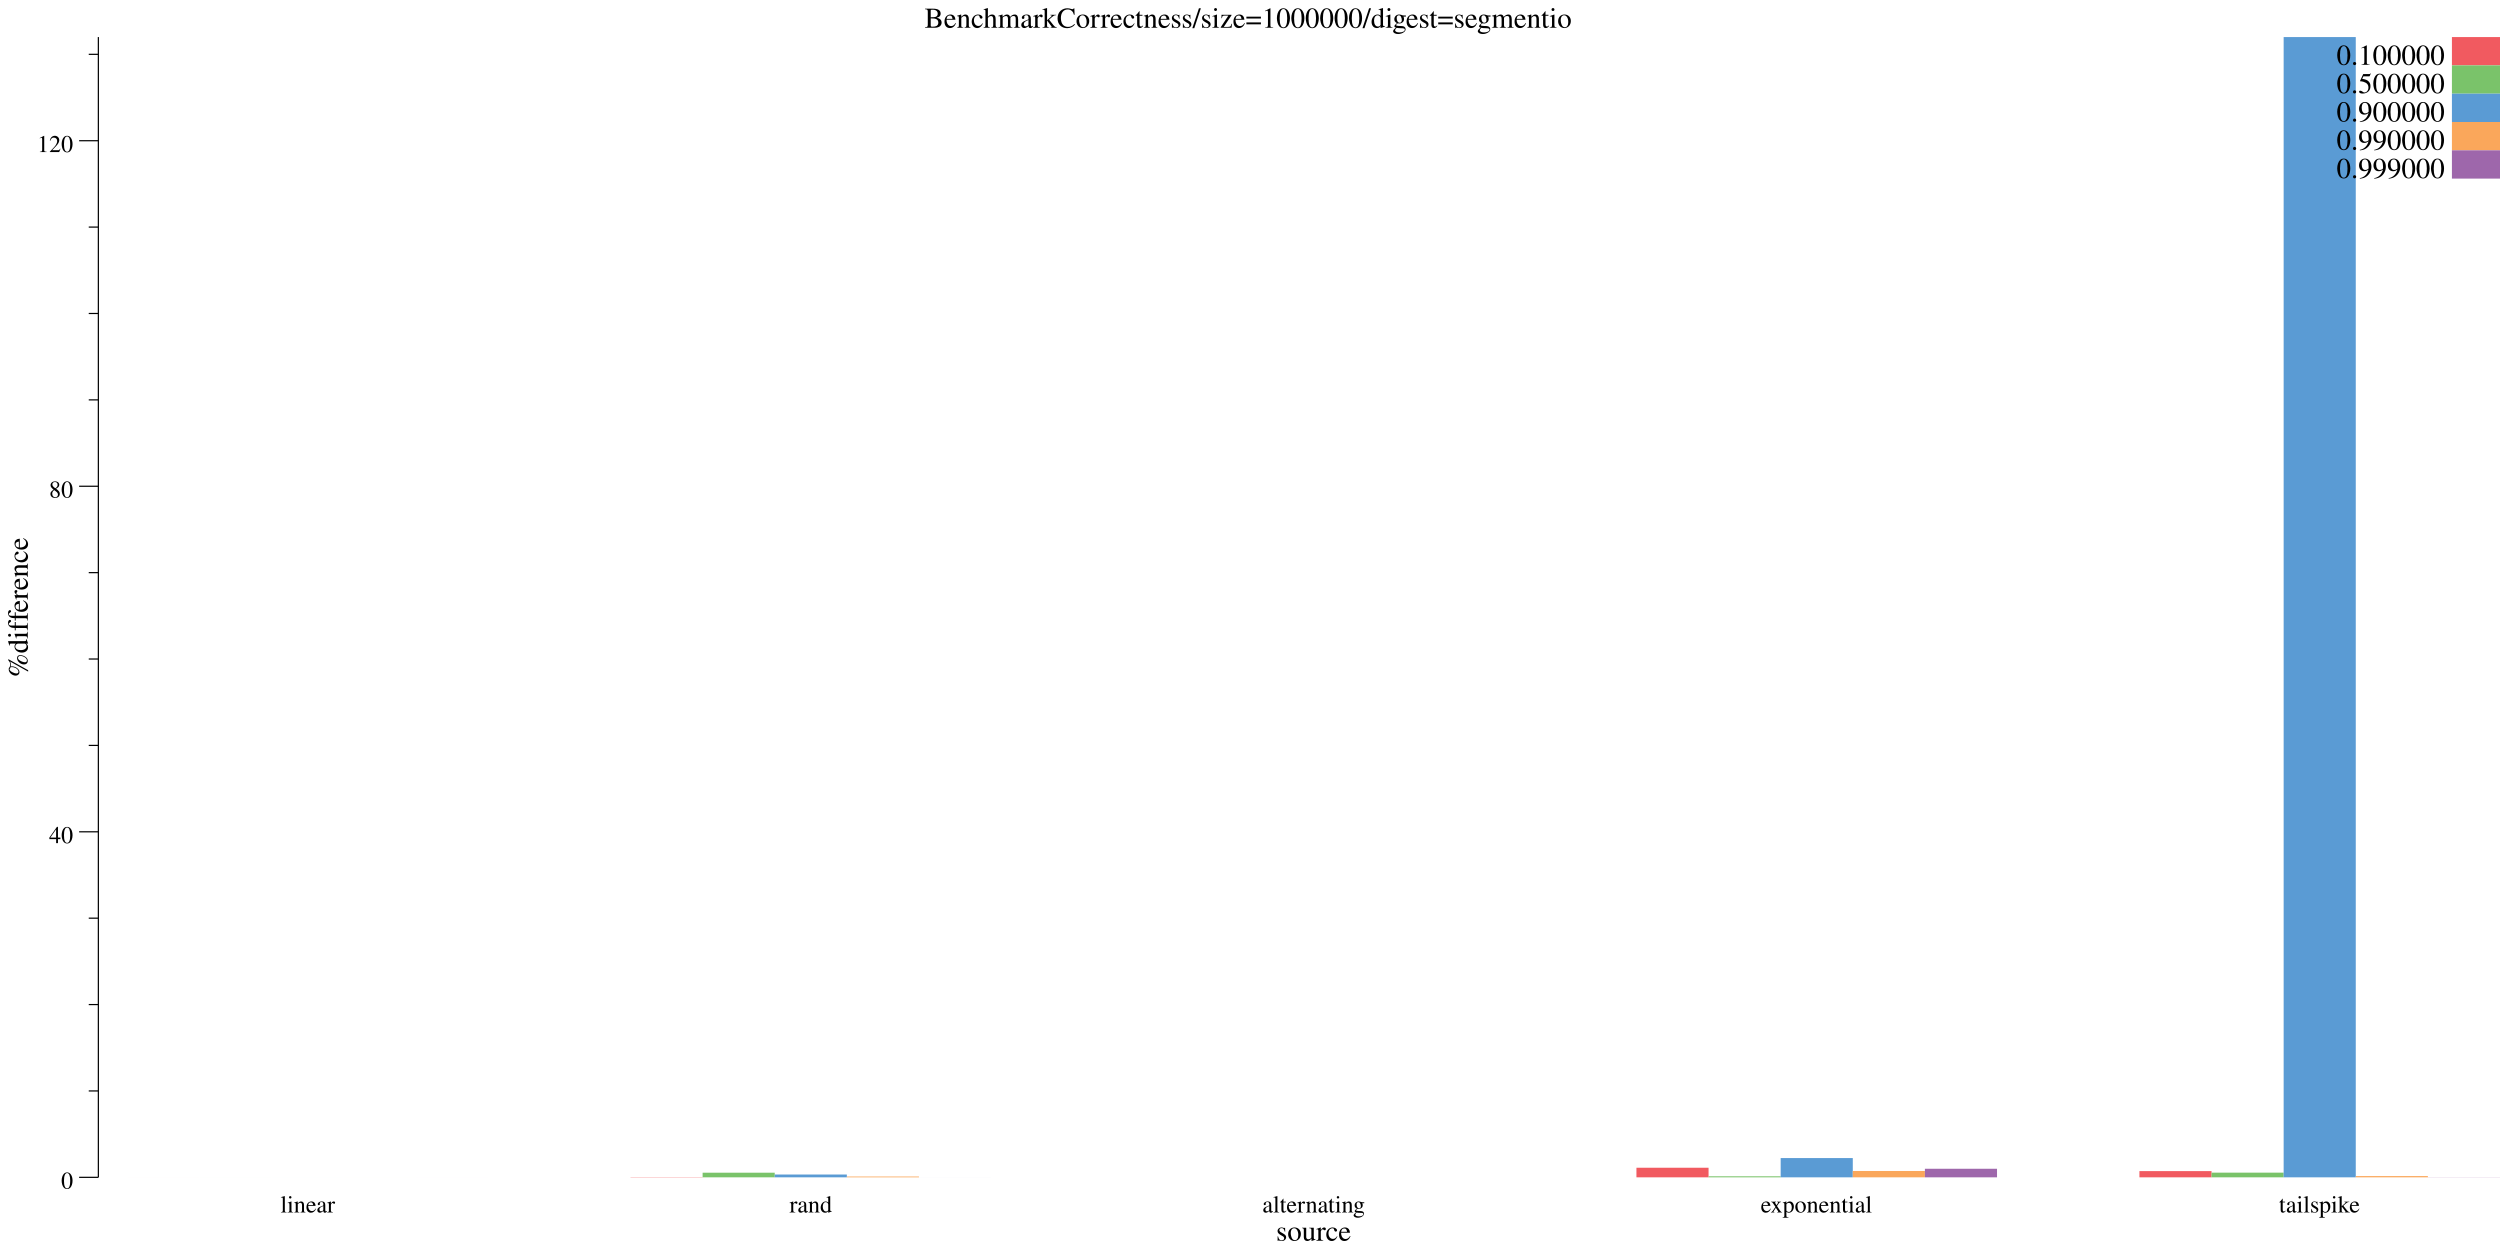
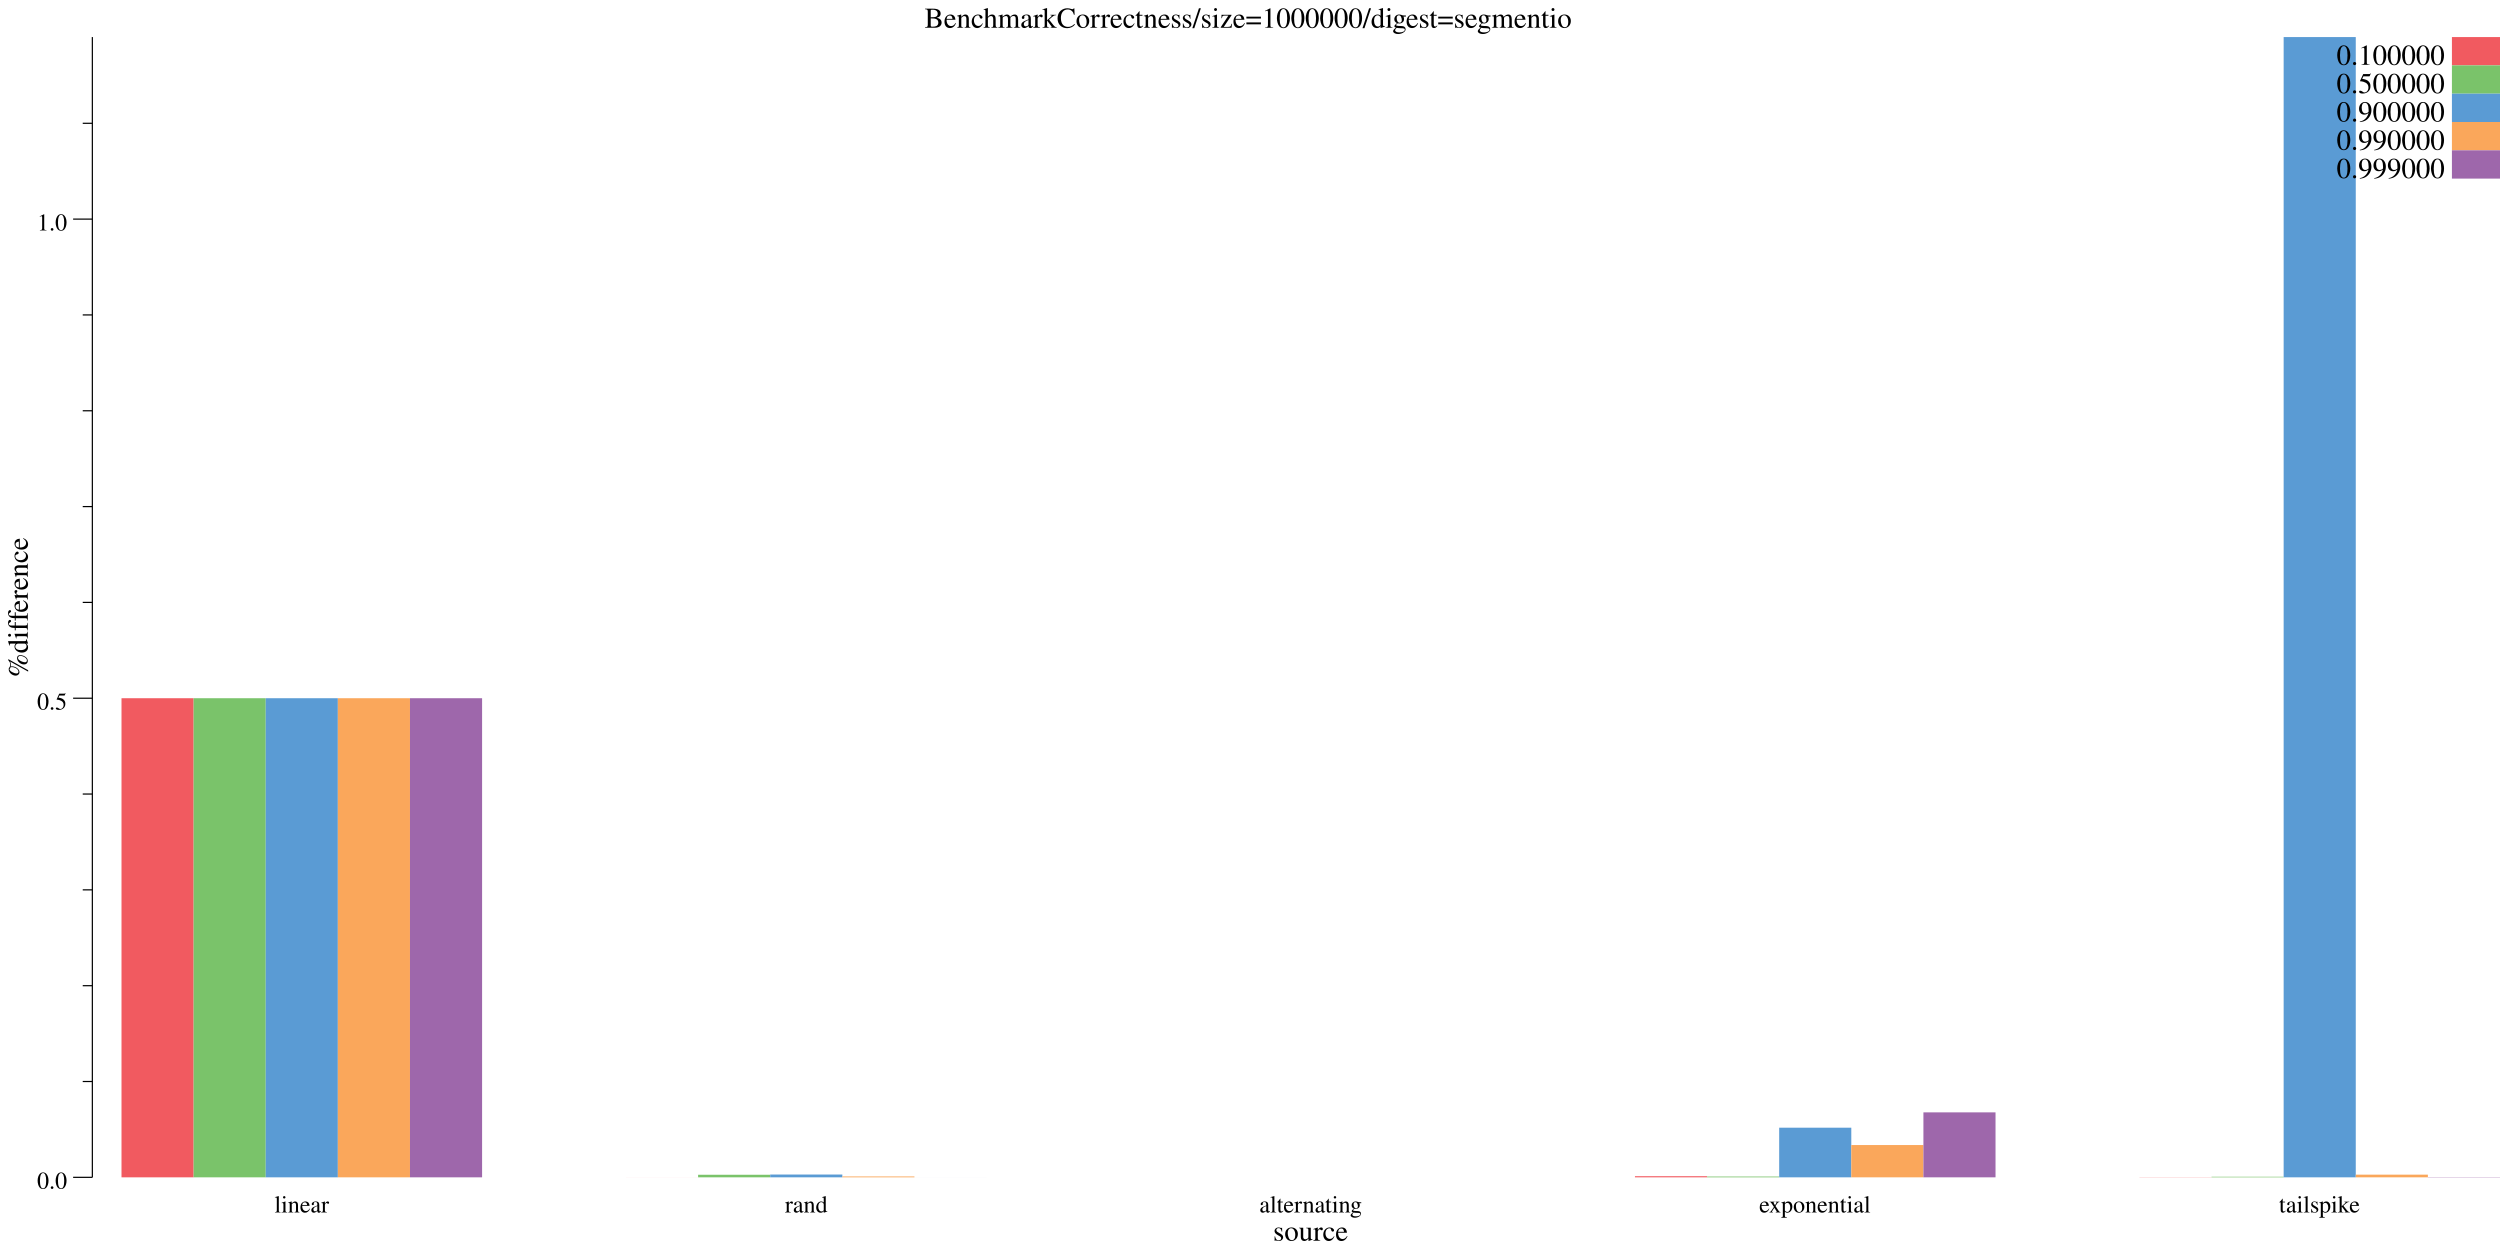
<svg xmlns="http://www.w3.org/2000/svg" width="1040pt" height="520pt" viewBox="0 0 1040 520">
  <g transform="scale(1, -1) translate(0, -520)">
    <path d="M0,0L1040,0L1040,520L0,520Z" style="fill:#FFFFFF" />
    <text x="384.6" y="-508.45" transform="scale(1, -1)" style="font-family:Times;font-weight:normal;font-style:normal;font-size:12px">BenchmarkCorrectness/size=1000000/digest=segmentio</text>
-     <text x="530.86" y="-3.861" transform="scale(1, -1)" style="font-family:Times;font-weight:normal;font-style:normal;font-size:12px">source</text>
-     <text x="116.67" y="-15.602" transform="scale(1, -1)" style="font-family:Times;font-weight:normal;font-style:normal;font-size:10px">linear</text>
-     <text x="328.4" y="-15.602" transform="scale(1, -1)" style="font-family:Times;font-weight:normal;font-style:normal;font-size:10px">rand</text>
-     <text x="525.14" y="-15.602" transform="scale(1, -1)" style="font-family:Times;font-weight:normal;font-style:normal;font-size:10px">alternating</text>
-     <text x="732.44" y="-15.602" transform="scale(1, -1)" style="font-family:Times;font-weight:normal;font-style:normal;font-size:10px">exponential</text>
+     <text x="529.61" y="-3.861" transform="scale(1, -1)" style="font-family:Times;font-weight:normal;font-style:normal;font-size:12px">source</text>
+     <text x="114.17" y="-15.602" transform="scale(1, -1)" style="font-family:Times;font-weight:normal;font-style:normal;font-size:10px">linear</text>
+     <text x="326.53" y="-15.602" transform="scale(1, -1)" style="font-family:Times;font-weight:normal;font-style:normal;font-size:10px">rand</text>
+     <text x="523.89" y="-15.602" transform="scale(1, -1)" style="font-family:Times;font-weight:normal;font-style:normal;font-size:10px">alternating</text>
+     <text x="731.81" y="-15.602" transform="scale(1, -1)" style="font-family:Times;font-weight:normal;font-style:normal;font-size:10px">exponential</text>
    <text x="948.06" y="-15.602" transform="scale(1, -1)" style="font-family:Times;font-weight:normal;font-style:normal;font-size:10px">tailspike</text>
    <g transform="rotate(90)">
      <text x="238.2" y="11.555" transform="scale(1, -1)" style="font-family:Times;font-weight:normal;font-style:normal;font-size:12px">%difference</text>
    </g>
-     <text x="25.416" y="-25.509" transform="scale(1, -1)" style="font-family:Times;font-weight:normal;font-style:normal;font-size:10px">0</text>
-     <text x="20.416" y="-169.25" transform="scale(1, -1)" style="font-family:Times;font-weight:normal;font-style:normal;font-size:10px">40</text>
-     <text x="20.416" y="-313" transform="scale(1, -1)" style="font-family:Times;font-weight:normal;font-style:normal;font-size:10px">80</text>
-     <text x="15.416" y="-456.74" transform="scale(1, -1)" style="font-family:Times;font-weight:normal;font-style:normal;font-size:10px">120</text>
-     <path d="M32.916,30.23L40.916,30.23" style="fill:none;stroke:#000000;stroke-width:0.5" />
-     <path d="M32.916,173.97L40.916,173.97" style="fill:none;stroke:#000000;stroke-width:0.5" />
-     <path d="M32.916,317.72L40.916,317.72" style="fill:none;stroke:#000000;stroke-width:0.5" />
-     <path d="M32.916,461.46L40.916,461.46" style="fill:none;stroke:#000000;stroke-width:0.5" />
-     <path d="M36.916,66.166L40.916,66.166" style="fill:none;stroke:#000000;stroke-width:0.5" />
-     <path d="M36.916,102.1L40.916,102.1" style="fill:none;stroke:#000000;stroke-width:0.5" />
-     <path d="M36.916,138.04L40.916,138.04" style="fill:none;stroke:#000000;stroke-width:0.5" />
-     <path d="M36.916,209.91L40.916,209.91" style="fill:none;stroke:#000000;stroke-width:0.5" />
-     <path d="M36.916,245.85L40.916,245.85" style="fill:none;stroke:#000000;stroke-width:0.5" />
-     <path d="M36.916,281.78L40.916,281.78" style="fill:none;stroke:#000000;stroke-width:0.5" />
-     <path d="M36.916,353.65L40.916,353.65" style="fill:none;stroke:#000000;stroke-width:0.5" />
-     <path d="M36.916,389.59L40.916,389.59" style="fill:none;stroke:#000000;stroke-width:0.5" />
-     <path d="M36.916,425.53L40.916,425.53" style="fill:none;stroke:#000000;stroke-width:0.5" />
-     <path d="M36.916,497.4L40.916,497.4" style="fill:none;stroke:#000000;stroke-width:0.5" />
-     <path d="M40.916,30.23L40.916,504.58" style="fill:none;stroke:#000000;stroke-width:0.5" />
-     <path d="M53.048,30.23L53.048,30.232L83.048,30.232L83.048,30.23Z" style="fill:#F15A60" />
-     <path d="M262.29,30.23L262.29,30.331L292.29,30.331L292.29,30.23Z" style="fill:#F15A60" />
-     <path d="M471.52,30.23L471.52,30.23L501.52,30.23L501.52,30.23Z" style="fill:#F15A60" />
-     <path d="M680.76,30.23L680.76,34.219L710.76,34.219L710.76,30.23Z" style="fill:#F15A60" />
-     <path d="M890,30.23L890,32.818L920,32.818L920,30.23Z" style="fill:#F15A60" />
-     <path d="M83.048,30.23L83.048,30.231L113.05,30.231L113.05,30.23Z" style="fill:#7AC36A" />
-     <path d="M292.29,30.23L292.29,32.157L322.29,32.157L322.29,30.23Z" style="fill:#7AC36A" />
-     <path d="M501.52,30.23L501.52,30.23L531.52,30.23L531.52,30.23Z" style="fill:#7AC36A" />
-     <path d="M710.76,30.23L710.76,30.658L740.76,30.658L740.76,30.23Z" style="fill:#7AC36A" />
-     <path d="M920,30.23L920,32.178L950,32.178L950,30.23Z" style="fill:#7AC36A" />
-     <path d="M113.05,30.23L113.05,30.231L143.05,30.231L143.05,30.23Z" style="fill:#5A9BD4" />
-     <path d="M322.29,30.23L322.29,31.398L352.29,31.398L352.29,30.23Z" style="fill:#5A9BD4" />
-     <path d="M531.52,30.23L531.52,30.23L561.52,30.23L561.52,30.23Z" style="fill:#5A9BD4" />
-     <path d="M740.76,30.23L740.76,38.244L770.76,38.244L770.76,30.23Z" style="fill:#5A9BD4" />
+     <text x="15.416" y="-25.509" transform="scale(1, -1)" style="font-family:Times;font-weight:normal;font-style:normal;font-size:10px">0.0</text>
+     <text x="15.416" y="-224.82" transform="scale(1, -1)" style="font-family:Times;font-weight:normal;font-style:normal;font-size:10px">0.5</text>
+     <text x="15.416" y="-424.13" transform="scale(1, -1)" style="font-family:Times;font-weight:normal;font-style:normal;font-size:10px">1.0</text>
+     <path d="M30.416,30.23L38.416,30.23" style="fill:none;stroke:#000000;stroke-width:0.5" />
+     <path d="M30.416,229.54L38.416,229.54" style="fill:none;stroke:#000000;stroke-width:0.5" />
+     <path d="M30.416,428.85L38.416,428.85" style="fill:none;stroke:#000000;stroke-width:0.5" />
+     <path d="M34.416,70.092L38.416,70.092" style="fill:none;stroke:#000000;stroke-width:0.5" />
+     <path d="M34.416,109.95L38.416,109.95" style="fill:none;stroke:#000000;stroke-width:0.5" />
+     <path d="M34.416,149.82L38.416,149.82" style="fill:none;stroke:#000000;stroke-width:0.5" />
+     <path d="M34.416,189.68L38.416,189.68" style="fill:none;stroke:#000000;stroke-width:0.5" />
+     <path d="M34.416,269.4L38.416,269.4" style="fill:none;stroke:#000000;stroke-width:0.5" />
+     <path d="M34.416,309.26L38.416,309.26" style="fill:none;stroke:#000000;stroke-width:0.5" />
+     <path d="M34.416,349.12L38.416,349.12" style="fill:none;stroke:#000000;stroke-width:0.5" />
+     <path d="M34.416,388.99L38.416,388.99" style="fill:none;stroke:#000000;stroke-width:0.5" />
+     <path d="M34.416,468.71L38.416,468.71" style="fill:none;stroke:#000000;stroke-width:0.5" />
+     <path d="M38.416,30.23L38.416,504.58" style="fill:none;stroke:#000000;stroke-width:0.5" />
+     <path d="M50.548,30.23L50.548,229.54L80.548,229.54L80.548,30.23Z" style="fill:#F15A60" />
+     <path d="M260.41,30.23L260.41,30.242L290.41,30.242L290.41,30.23Z" style="fill:#F15A60" />
+     <path d="M470.27,30.23L470.27,30.23L500.27,30.23L500.27,30.23Z" style="fill:#F15A60" />
+     <path d="M680.14,30.23L680.14,30.697L710.14,30.697L710.14,30.23Z" style="fill:#F15A60" />
+     <path d="M890,30.23L890,30.294L920,30.294L920,30.23Z" style="fill:#F15A60" />
+     <path d="M80.548,30.23L80.548,229.54L110.55,229.54L110.55,30.23Z" style="fill:#7AC36A" />
+     <path d="M290.41,30.23L290.41,31.299L320.41,31.299L320.41,30.23Z" style="fill:#7AC36A" />
+     <path d="M500.27,30.23L500.27,30.23L530.27,30.23L530.27,30.23Z" style="fill:#7AC36A" />
+     <path d="M710.14,30.23L710.14,30.558L740.14,30.558L740.14,30.23Z" style="fill:#7AC36A" />
+     <path d="M920,30.23L920,30.47L950,30.47L950,30.23Z" style="fill:#7AC36A" />
+     <path d="M110.55,30.23L110.55,229.54L140.55,229.54L140.55,30.23Z" style="fill:#5A9BD4" />
+     <path d="M320.41,30.23L320.41,31.394L350.41,31.394L350.41,30.23Z" style="fill:#5A9BD4" />
+     <path d="M530.27,30.23L530.27,30.23L560.27,30.23L560.27,30.23Z" style="fill:#5A9BD4" />
+     <path d="M740.14,30.23L740.14,50.879L770.14,50.879L770.14,30.23Z" style="fill:#5A9BD4" />
    <path d="M950,30.23L950,504.58L980,504.58L980,30.23Z" style="fill:#5A9BD4" />
-     <path d="M143.05,30.23L143.05,30.231L173.05,30.231L173.05,30.23Z" style="fill:#FAA75B" />
-     <path d="M352.29,30.23L352.29,30.562L382.29,30.562L382.29,30.23Z" style="fill:#FAA75B" />
-     <path d="M561.52,30.23L561.52,30.23L591.52,30.23L591.52,30.23Z" style="fill:#FAA75B" />
-     <path d="M770.76,30.23L770.76,32.872L800.76,32.872L800.76,30.23Z" style="fill:#FAA75B" />
-     <path d="M980,30.23L980,30.744L1010,30.744L1010,30.23Z" style="fill:#FAA75B" />
-     <path d="M173.05,30.23L173.05,30.231L203.05,30.231L203.05,30.23Z" style="fill:#9E67AB" />
-     <path d="M382.29,30.23L382.29,30.236L412.29,30.236L412.29,30.23Z" style="fill:#9E67AB" />
-     <path d="M591.52,30.23L591.52,30.23L621.52,30.23L621.52,30.23Z" style="fill:#9E67AB" />
-     <path d="M800.76,30.23L800.76,33.795L830.76,33.795L830.76,30.23Z" style="fill:#9E67AB" />
-     <path d="M1010,30.23L1010,30.279L1040,30.279L1040,30.23Z" style="fill:#9E67AB" />
+     <path d="M140.55,30.23L140.55,229.54L170.55,229.54L170.55,30.23Z" style="fill:#FAA75B" />
+     <path d="M350.41,30.23L350.41,30.595L380.41,30.595L380.41,30.23Z" style="fill:#FAA75B" />
+     <path d="M560.27,30.23L560.27,30.23L590.27,30.23L590.27,30.23Z" style="fill:#FAA75B" />
+     <path d="M770.14,30.23L770.14,43.664L800.14,43.664L800.14,30.23Z" style="fill:#FAA75B" />
+     <path d="M980,30.23L980,31.343L1010,31.343L1010,30.23Z" style="fill:#FAA75B" />
+     <path d="M170.55,30.23L170.55,229.54L200.55,229.54L200.55,30.23Z" style="fill:#9E67AB" />
+     <path d="M380.41,30.23L380.41,30.237L410.41,30.237L410.41,30.23Z" style="fill:#9E67AB" />
+     <path d="M590.27,30.23L590.27,30.23L620.27,30.23L620.27,30.23Z" style="fill:#9E67AB" />
+     <path d="M800.14,30.23L800.14,57.257L830.14,57.257L830.14,30.23Z" style="fill:#9E67AB" />
+     <path d="M1010,30.23L1010,30.338L1040,30.338L1040,30.23Z" style="fill:#9E67AB" />
    <path d="M1020,492.81L1020,504.58L1040,504.58L1040,492.81Z" style="fill:#F15A60" />
    <text x="972" y="-493.03" transform="scale(1, -1)" style="font-family:Times;font-weight:normal;font-style:normal;font-size:12px">0.100000</text>
    <path d="M1020,481.03L1020,492.81L1040,492.81L1040,481.03Z" style="fill:#7AC36A" />
    <text x="972" y="-481.25" transform="scale(1, -1)" style="font-family:Times;font-weight:normal;font-style:normal;font-size:12px">0.500000</text>
    <path d="M1020,469.25L1020,481.03L1040,481.03L1040,469.25Z" style="fill:#5A9BD4" />
    <text x="972" y="-469.47" transform="scale(1, -1)" style="font-family:Times;font-weight:normal;font-style:normal;font-size:12px">0.900000</text>
    <path d="M1020,457.47L1020,469.25L1040,469.25L1040,457.47Z" style="fill:#FAA75B" />
    <text x="972" y="-457.7" transform="scale(1, -1)" style="font-family:Times;font-weight:normal;font-style:normal;font-size:12px">0.990000</text>
    <path d="M1020,445.7L1020,457.47L1040,457.47L1040,445.7Z" style="fill:#9E67AB" />
    <text x="972" y="-445.92" transform="scale(1, -1)" style="font-family:Times;font-weight:normal;font-style:normal;font-size:12px">0.999000</text>
  </g>
</svg>
